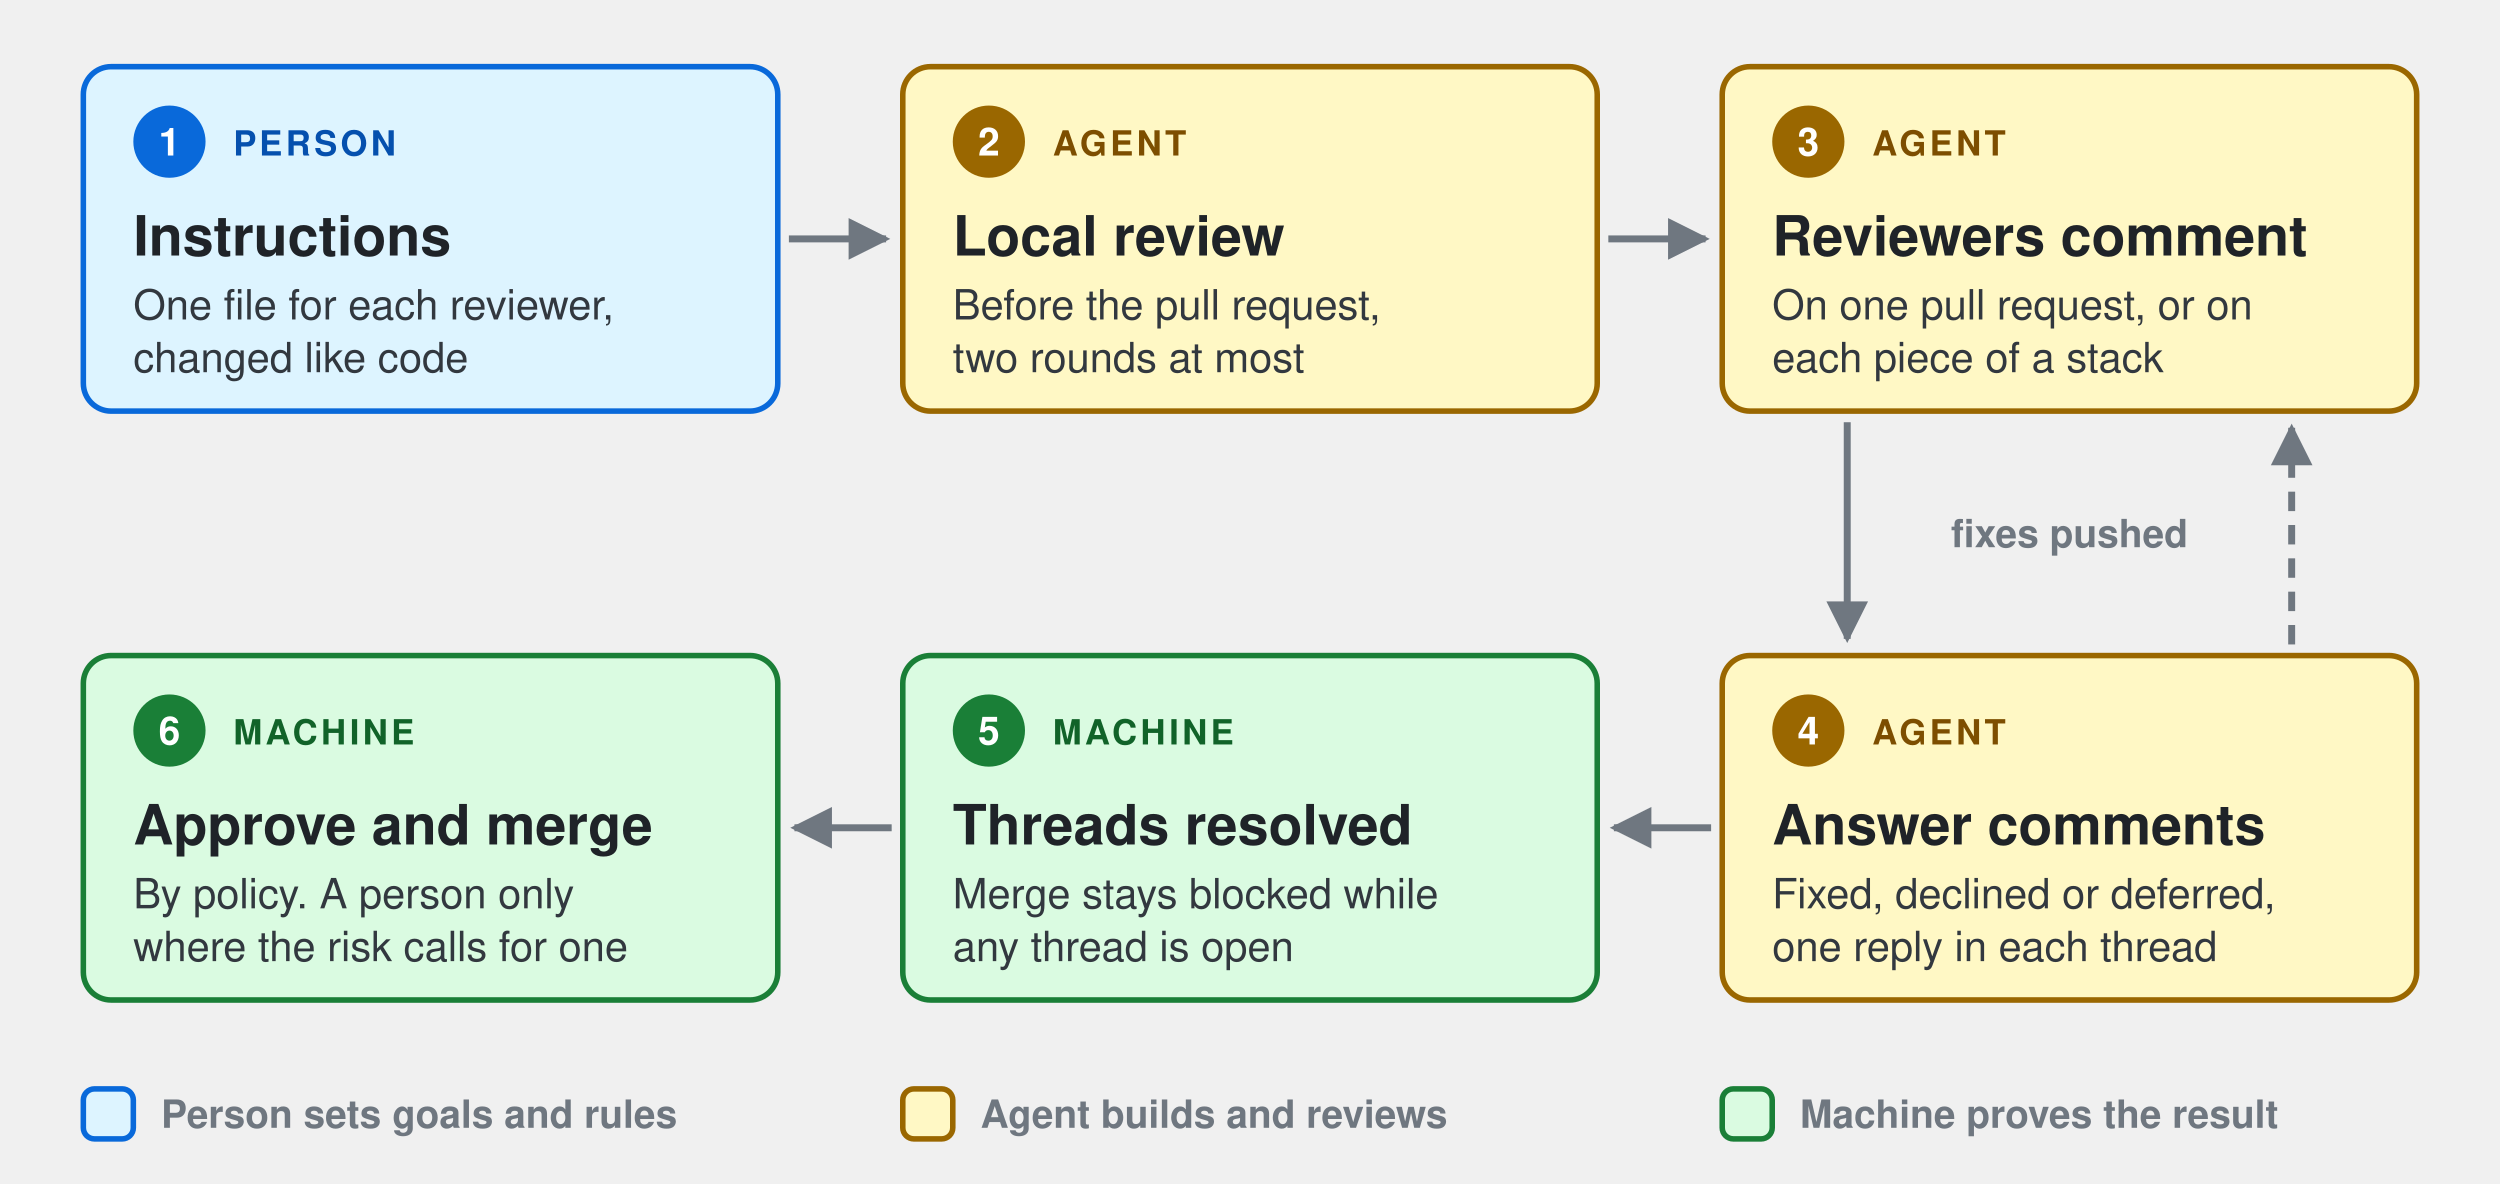
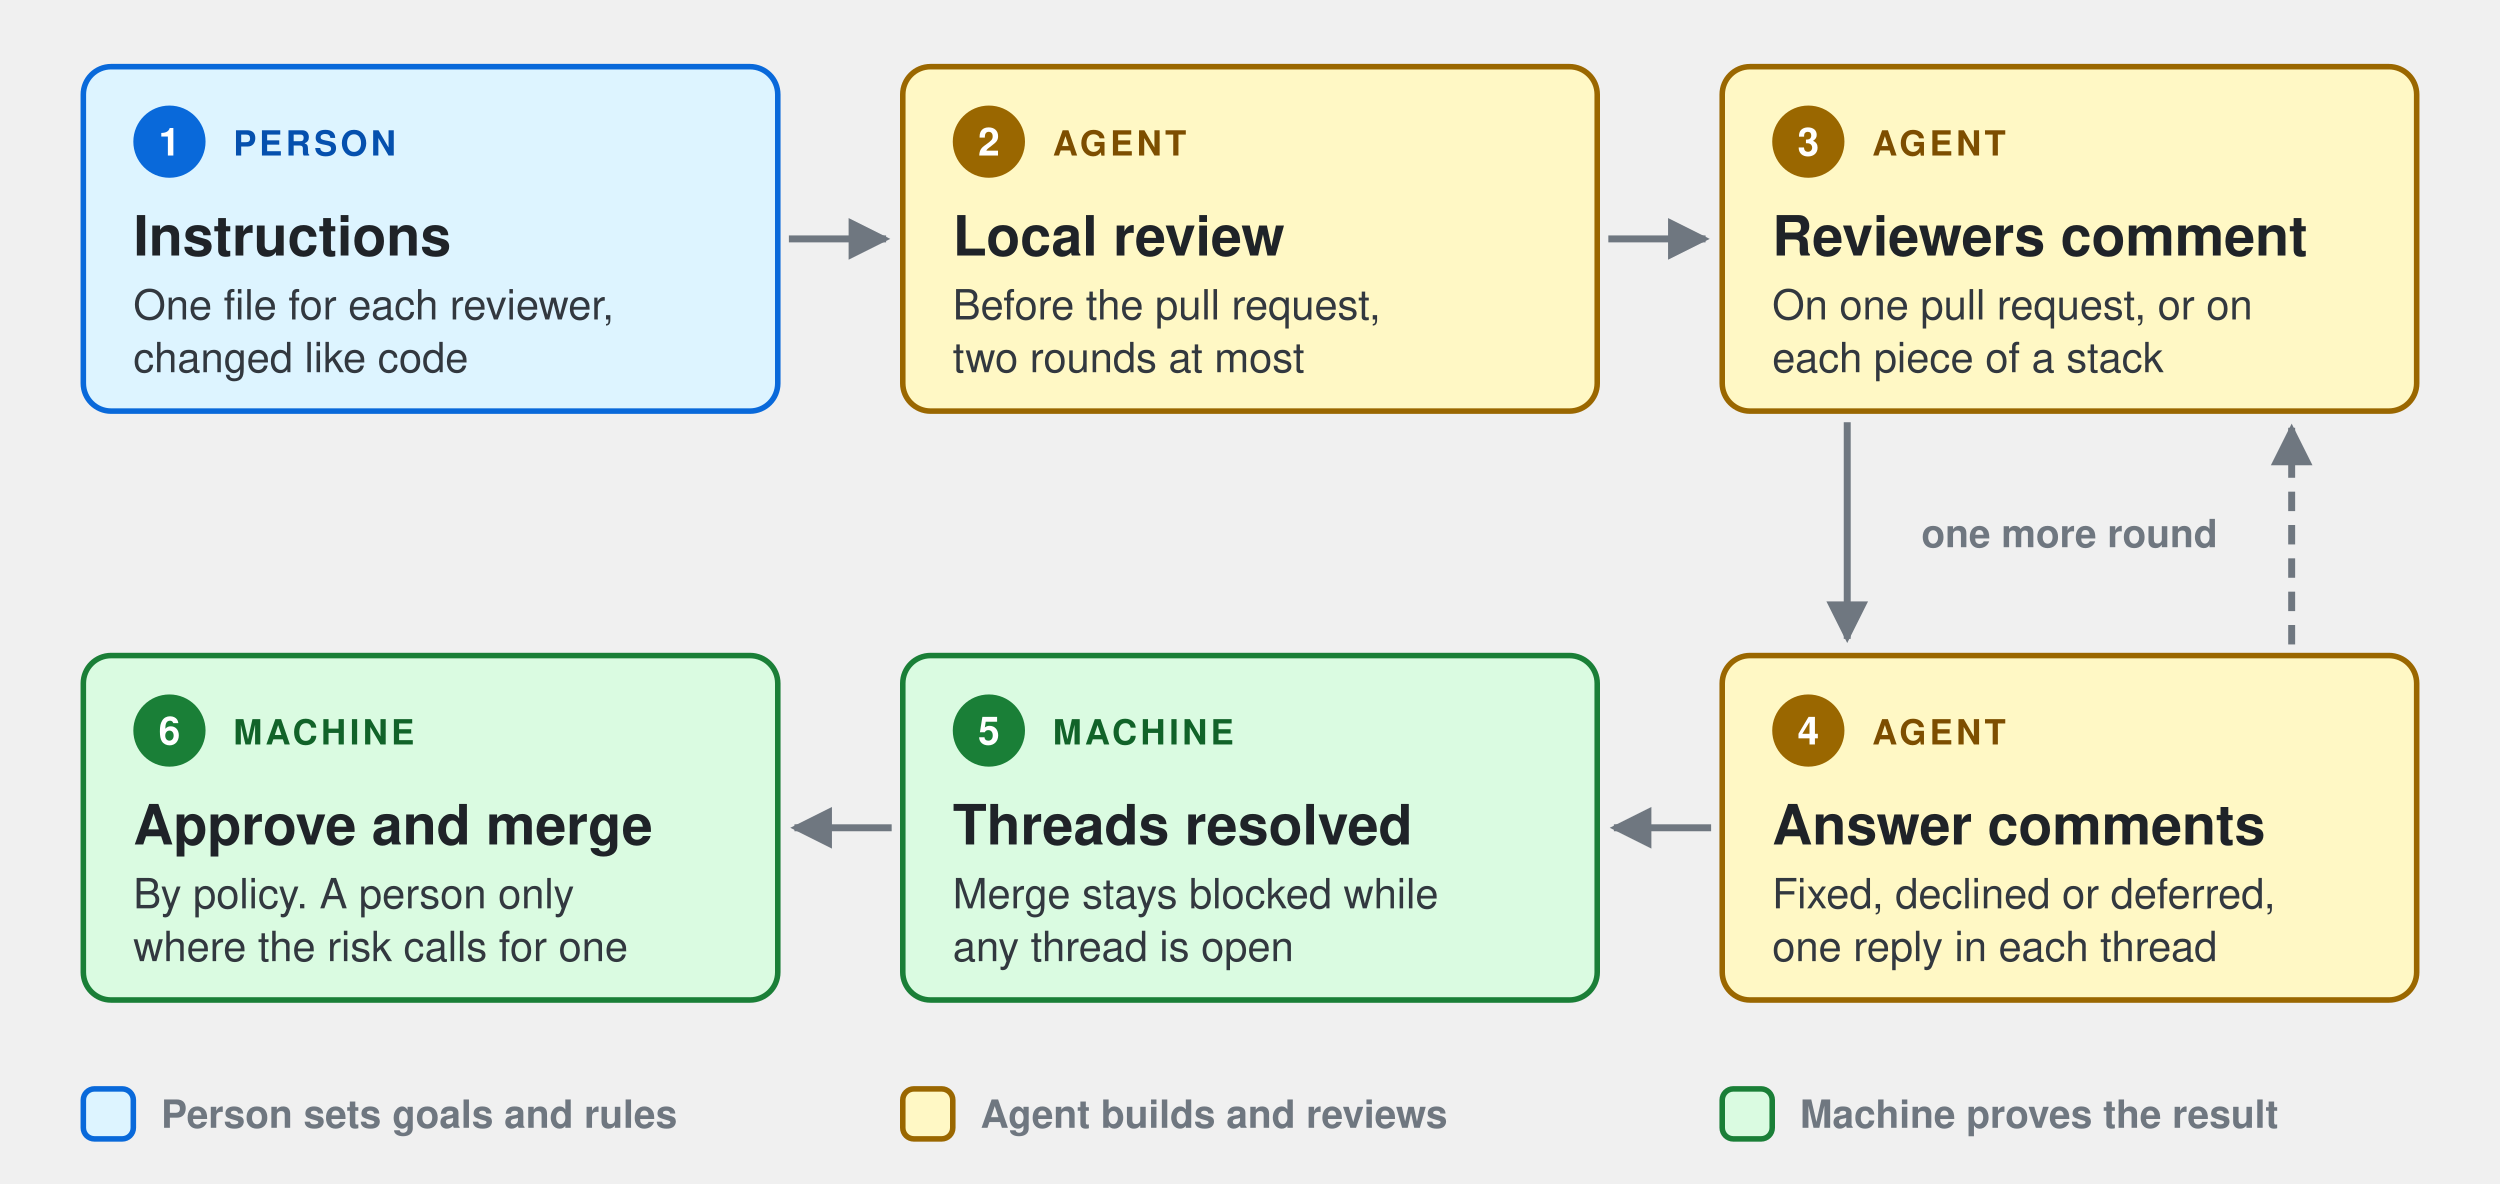
<svg xmlns="http://www.w3.org/2000/svg" viewBox="0 0 900 426" role="img" aria-labelledby="rv-title rv-desc" font-family="-apple-system, BlinkMacSystemFont, 'Segoe UI', Helvetica, Arial, sans-serif">
  <style>
    .box { stroke-width: 2; }
    .ttl { font-size: 20px; font-weight: 700; fill: #1f2328; }
    .dsc { font-size: 15px; fill: #32383f; }
    .tag { font-size: 12.5px; font-weight: 700; letter-spacing: 1.2px; }
    .num { font-size: 14px; font-weight: 700; text-anchor: middle; fill: #ffffff; }
    .lbl { font-size: 14px; font-weight: 600; fill: #6f7780; }
    .mid { text-anchor: middle; }
    .arw { stroke: #6f7780; stroke-width: 2.5; fill: none; }
    .opt { stroke-dasharray: 7 5; }
    .head { fill: #6f7780; }

    .person .box { fill: #ddf4ff; stroke: #0969da; }
    .person .tag { fill: #0550ae; }
    .person .dot { fill: #0969da; }
    .agent .box { fill: #fff8c5; stroke: #9a6700; }
    .agent .tag { fill: #7d4e00; }
    .agent .dot { fill: #9a6700; }
    .machine .box { fill: #dafbe1; stroke: #1a7f37; }
    .machine .tag { fill: #116329; }
    .machine .dot { fill: #1a7f37; }

    @media (prefers-color-scheme: dark) {
      .ttl { fill: #f0f6fc; }
      .dsc { fill: #d1d9e0; }
      .num { fill: #0d1117; }
      .lbl { fill: #9198a1; }
      .arw { stroke: #9198a1; }
      .head { fill: #9198a1; }
      .person .box { fill: #121d2f; stroke: #4493f8; }
      .person .tag { fill: #79c0ff; }
      .person .dot { fill: #4493f8; }
      .agent .box { fill: #2a2111; stroke: #d29922; }
      .agent .tag { fill: #e3b341; }
      .agent .dot { fill: #d29922; }
      .machine .box { fill: #12261e; stroke: #3fb950; }
      .machine .tag { fill: #56d364; }
      .machine .dot { fill: #3fb950; }
    }
  </style>
  <defs>
    <marker id="rv-head" viewBox="0 0 10 10" refX="9" refY="5" markerWidth="6" markerHeight="6" orient="auto">
      <path class="head" d="M0 0 10 5 0 10z" />
    </marker>
  </defs>
  <g class="person" transform="translate(30 24)">
    <rect class="box" width="250" height="124" rx="10" />
    <circle class="dot" cx="31" cy="27" r="13" />
    <text class="num" x="31" y="32">1</text>
    <text class="tag" x="54" y="32">PERSON</text>
    <text class="ttl" x="18" y="68">Instructions</text>
    <text class="dsc" x="18" y="91">One file for each reviewer,</text>
    <text class="dsc" x="18" y="110">changed like code</text>
  </g>
  <path class="arw" d="M284 86H319" marker-end="url(#rv-head)" />
  <g class="agent" transform="translate(325 24)">
    <rect class="box" width="250" height="124" rx="10" />
    <circle class="dot" cx="31" cy="27" r="13" />
    <text class="num" x="31" y="32">2</text>
    <text class="tag" x="54" y="32">AGENT</text>
    <text class="ttl" x="18" y="68">Local review</text>
    <text class="dsc" x="18" y="91">Before the pull request,</text>
    <text class="dsc" x="18" y="110">two rounds at most</text>
  </g>
  <path class="arw" d="M579 86H614" marker-end="url(#rv-head)" />
  <g class="agent" transform="translate(620 24)">
    <rect class="box" width="250" height="124" rx="10" />
    <circle class="dot" cx="31" cy="27" r="13" />
    <text class="num" x="31" y="32">3</text>
    <text class="tag" x="54" y="32">AGENT</text>
    <text class="ttl" x="18" y="68">Reviewers comment</text>
    <text class="dsc" x="18" y="91">On one pull request, or on</text>
    <text class="dsc" x="18" y="110">each piece of a stack</text>
  </g>
  <path class="arw" d="M665 152V230" marker-end="url(#rv-head)" />
  <path class="arw opt" d="M825 232V154" marker-end="url(#rv-head)" />
-   <text class="lbl mid" x="745" y="197">fixes pushed</text>
+   <text class="lbl mid" x="745" y="197">one more round</text>
  <g class="agent" transform="translate(620 236)">
    <rect class="box" width="250" height="124" rx="10" />
    <circle class="dot" cx="31" cy="27" r="13" />
    <text class="num" x="31" y="32">4</text>
    <text class="tag" x="54" y="32">AGENT</text>
    <text class="ttl" x="18" y="68">Answer comments</text>
    <text class="dsc" x="18" y="91">Fixed, declined or deferred,</text>
    <text class="dsc" x="18" y="110">one reply in each thread</text>
  </g>
  <path class="arw" d="M616 298H581" marker-end="url(#rv-head)" />
  <g class="machine" transform="translate(325 236)">
    <rect class="box" width="250" height="124" rx="10" />
    <circle class="dot" cx="31" cy="27" r="13" />
    <text class="num" x="31" y="32">5</text>
    <text class="tag" x="54" y="32">MACHINE</text>
    <text class="ttl" x="18" y="68">Threads resolved</text>
    <text class="dsc" x="18" y="91">Merge stays blocked while</text>
    <text class="dsc" x="18" y="110">any thread is open</text>
  </g>
  <path class="arw" d="M321 298H286" marker-end="url(#rv-head)" />
  <g class="machine" transform="translate(30 236)">
    <rect class="box" width="250" height="124" rx="10" />
    <circle class="dot" cx="31" cy="27" r="13" />
    <text class="num" x="31" y="32">6</text>
    <text class="tag" x="54" y="32">MACHINE</text>
    <text class="ttl" x="18" y="68">Approve and merge</text>
    <text class="dsc" x="18" y="91">By policy. A person only</text>
    <text class="dsc" x="18" y="110">where the risk calls for one</text>
  </g>
  <g class="person" transform="translate(30 392)">
    <rect class="box" width="18" height="18" rx="4" />
    <text class="lbl" x="28" y="14">Person sets goals and rules</text>
  </g>
  <g class="agent" transform="translate(325 392)">
    <rect class="box" width="18" height="18" rx="4" />
    <text class="lbl" x="28" y="14">Agent builds and reviews</text>
  </g>
  <g class="machine" transform="translate(620 392)">
    <rect class="box" width="18" height="18" rx="4" />
    <text class="lbl" x="28" y="14">Machine proves the result</text>
  </g>
</svg>
